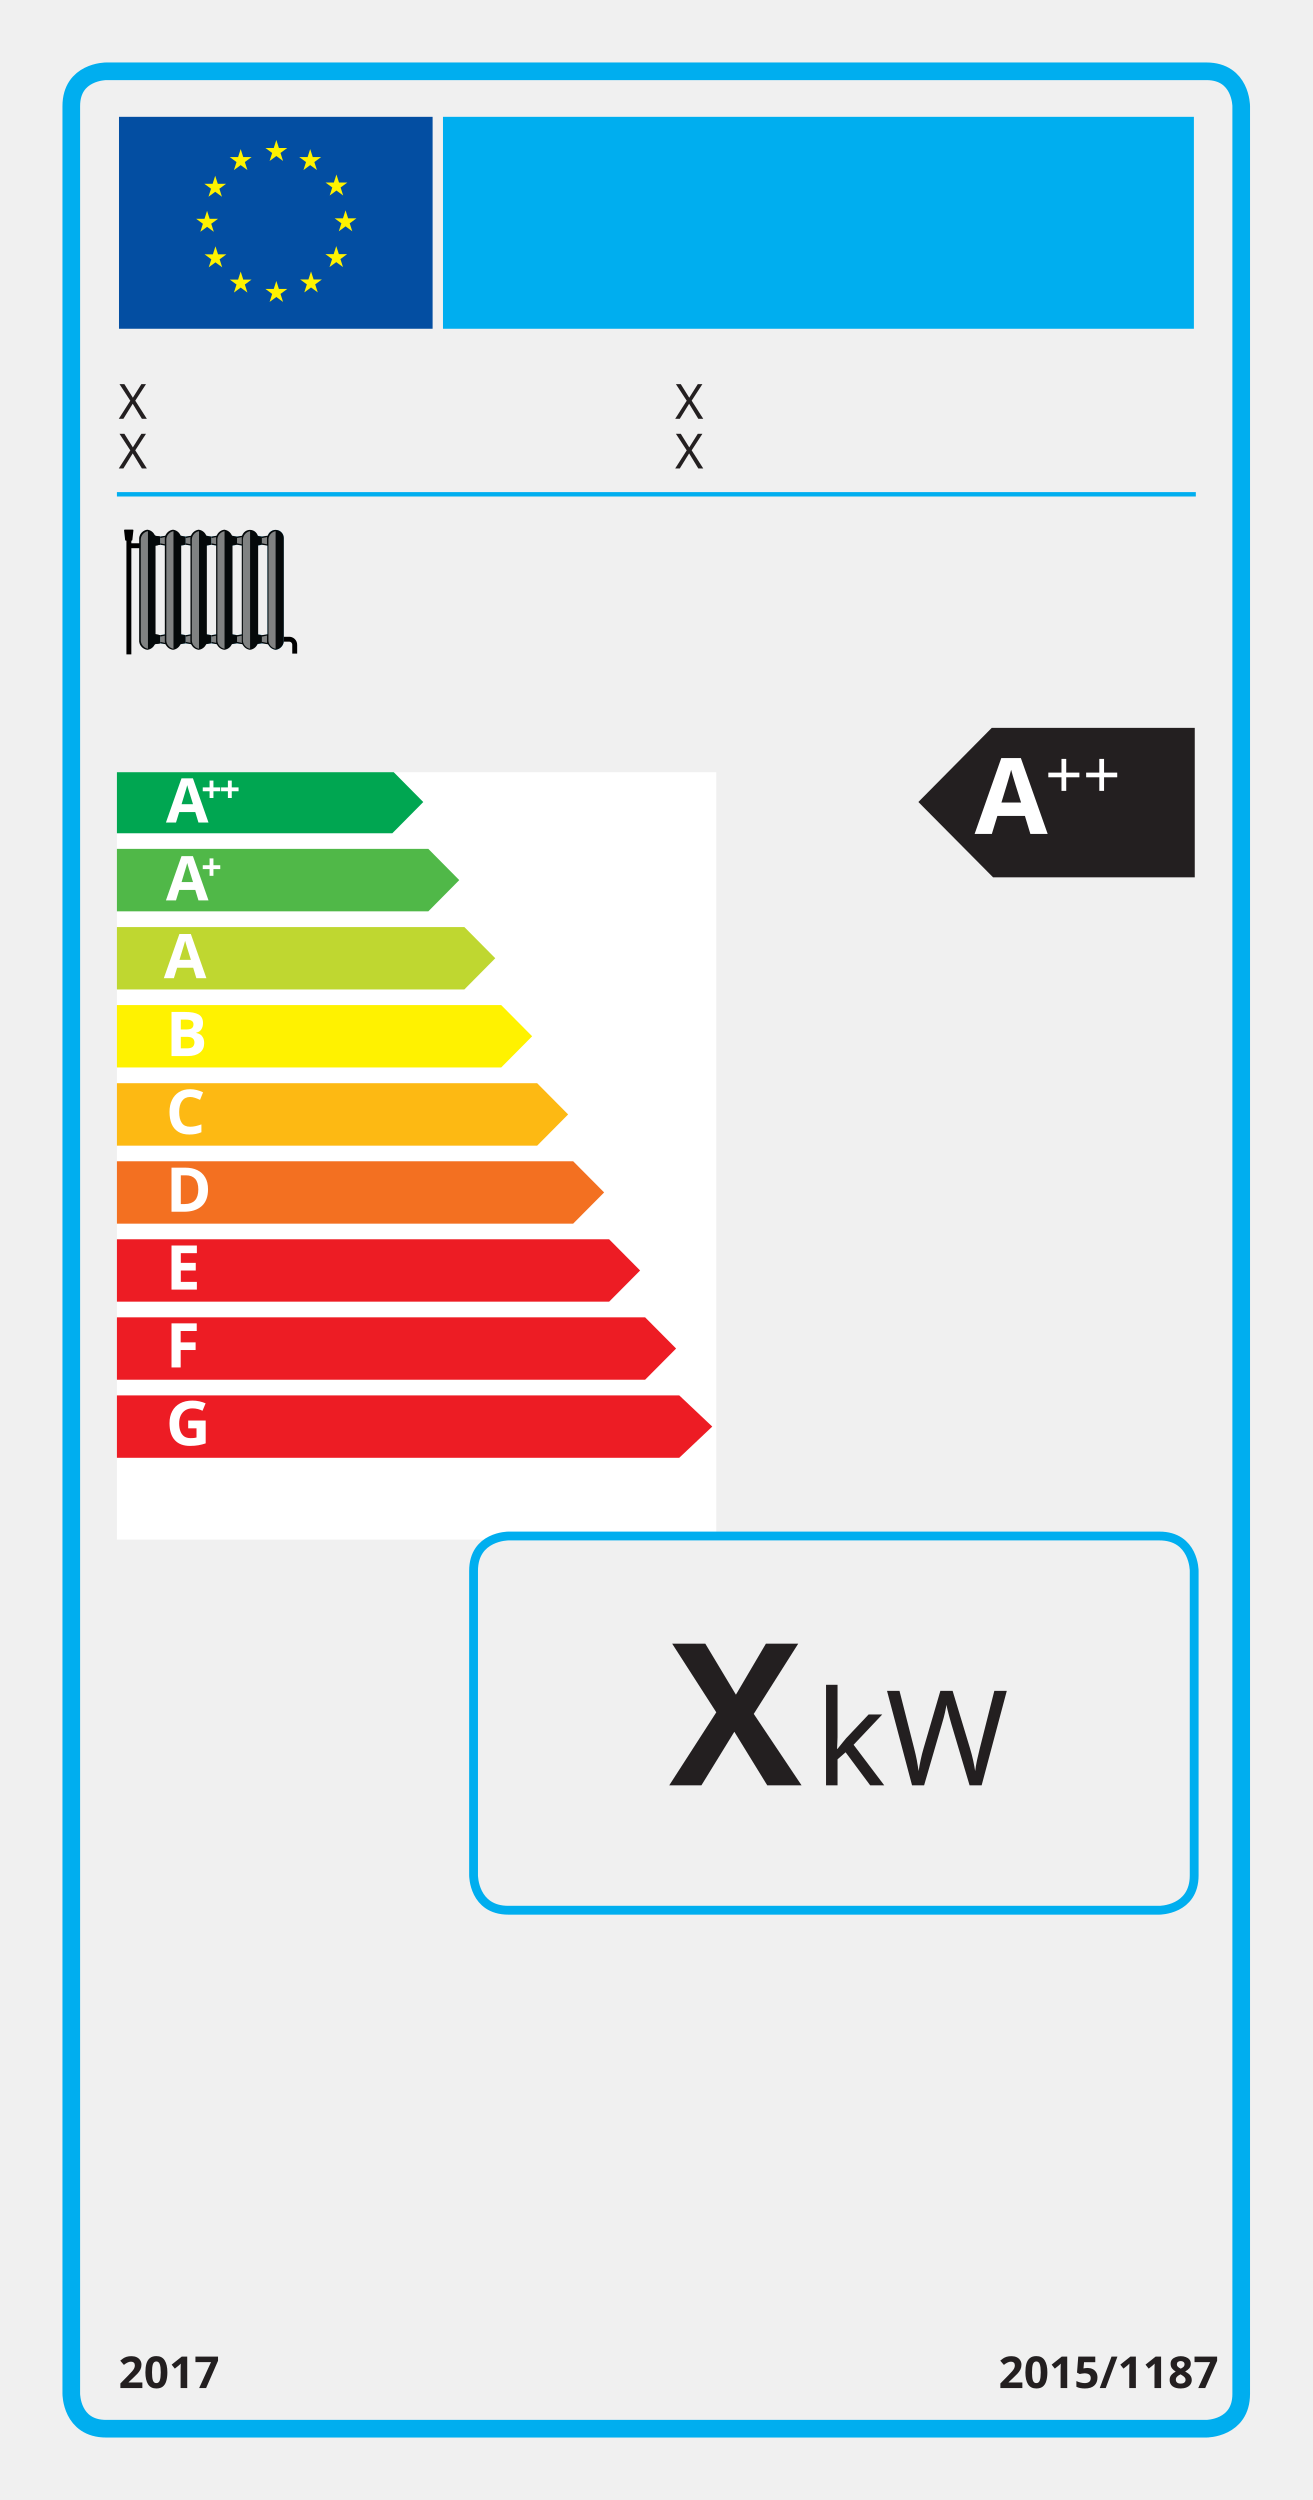
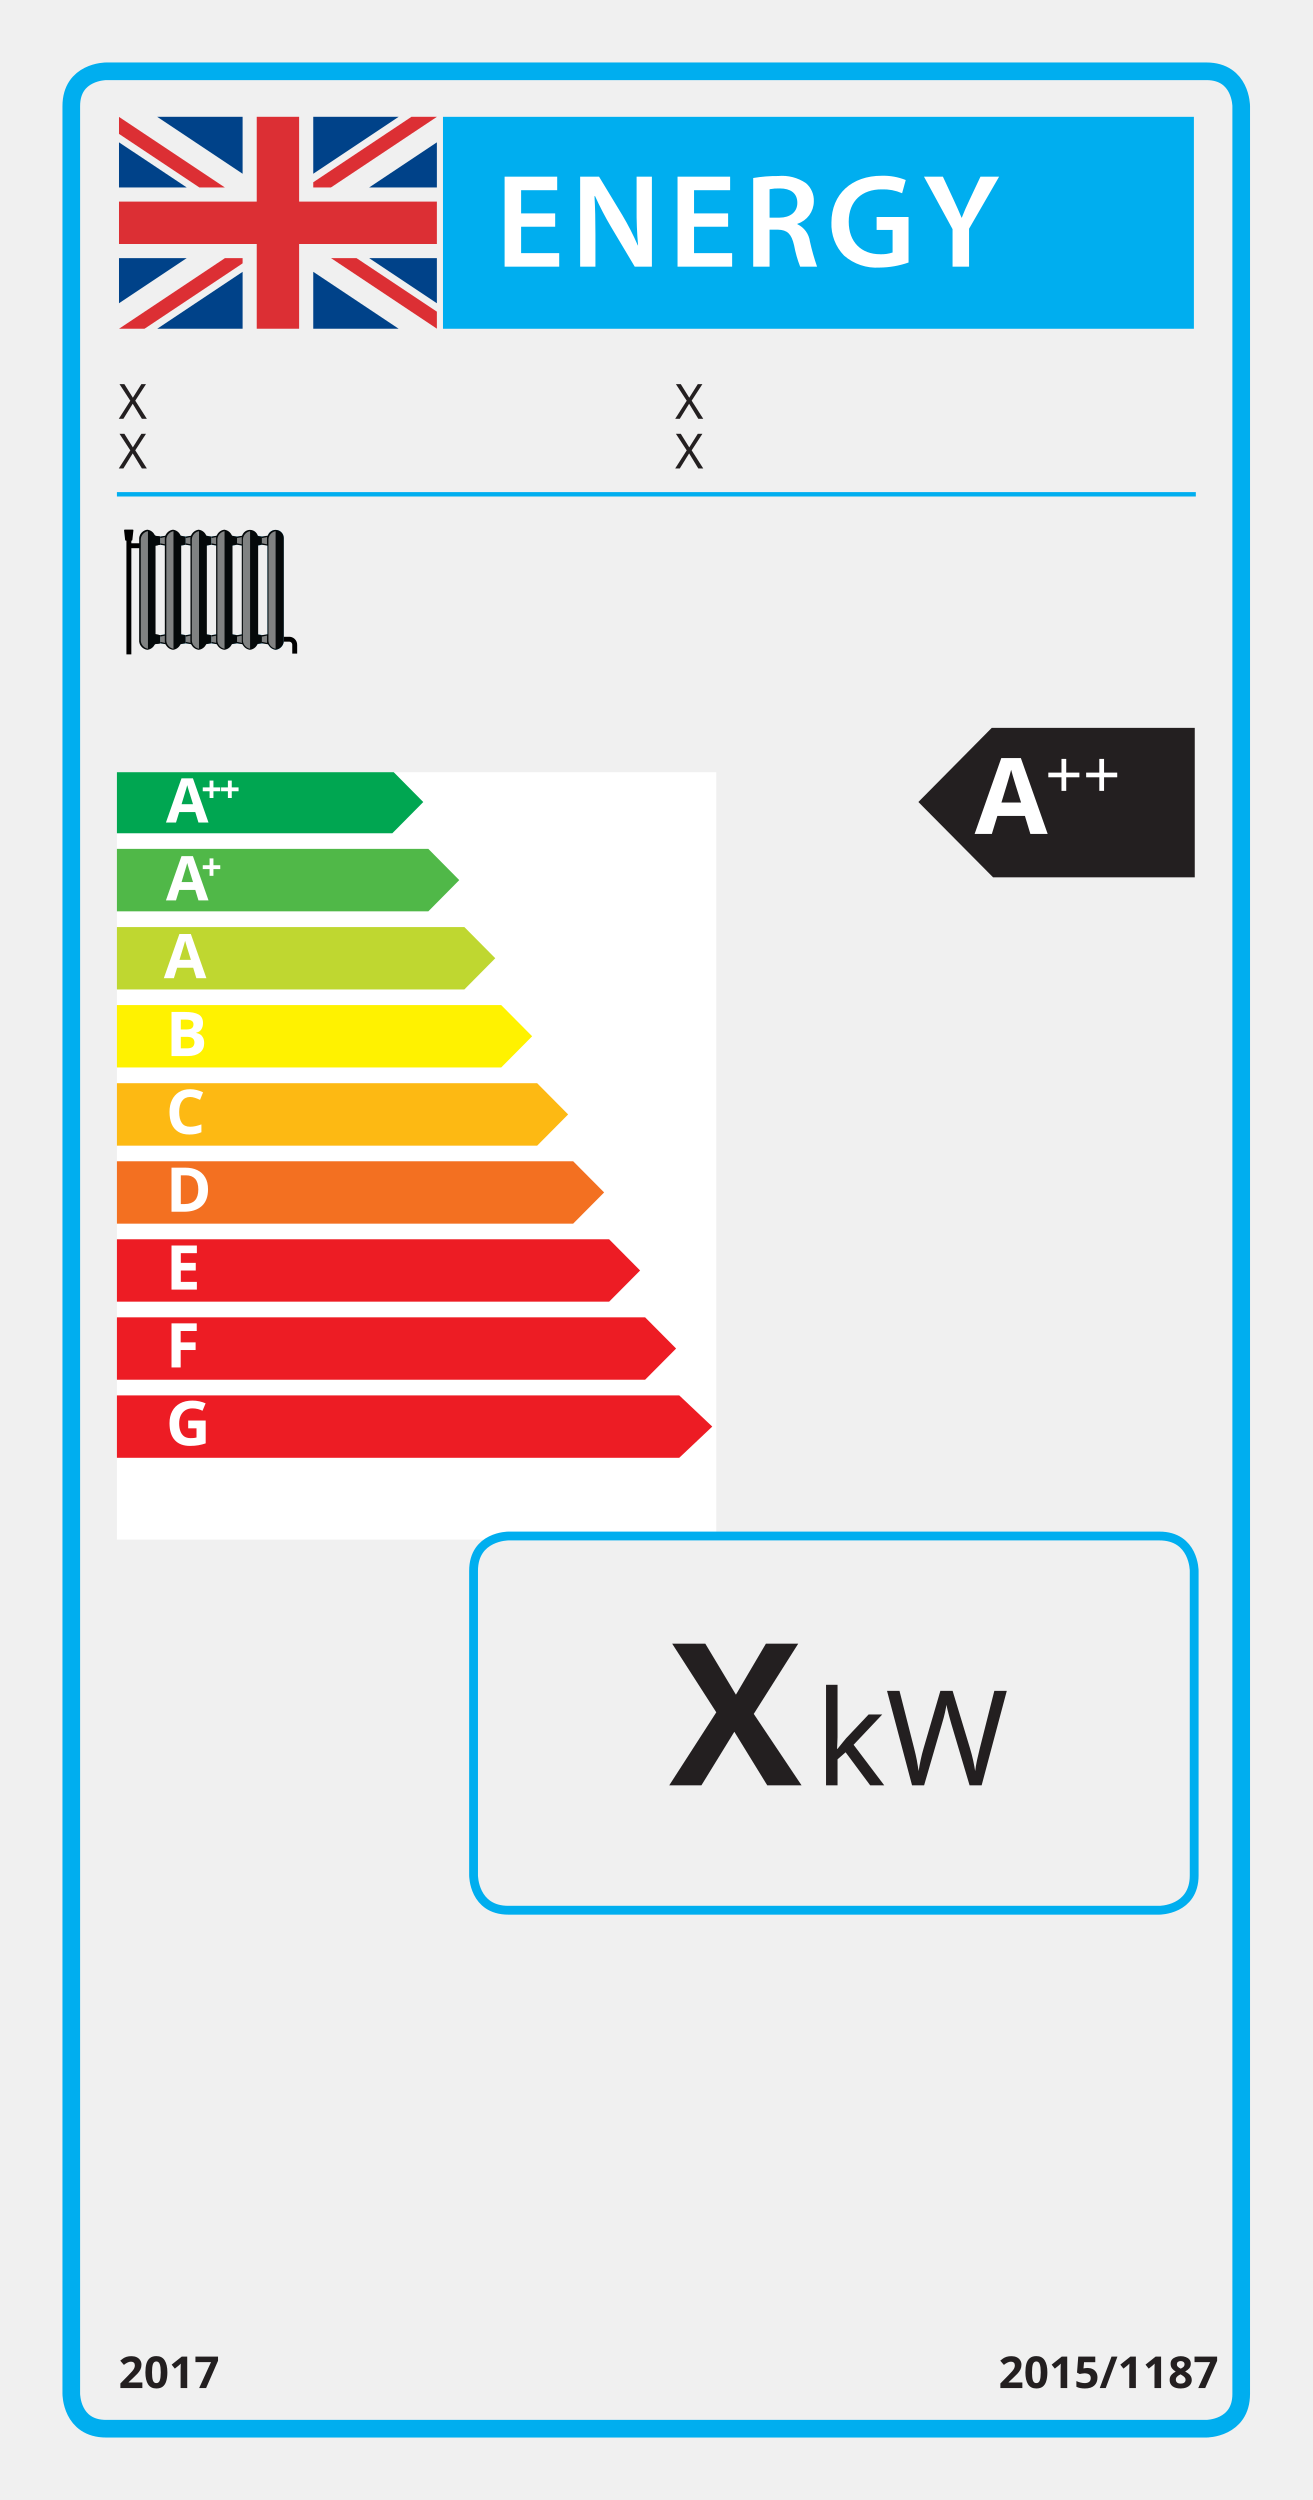
<svg xmlns="http://www.w3.org/2000/svg" id="Layer_1" data-name="Layer 1" width="105mm" height="200mm" viewBox="0 0 297.64 566.93" data-rating-increment="17.6875" data-supplier-model-chars-per-row="25">
  <defs>
    <style>
      #combinationBoiler,
      #cogenerationBoiler {
        display: none;
      }

      #combinationBoiler.isCombinationBoiler,
      #cogenerationBoiler.isCogenerationBoiler {
        display: inline;
      }

      .cls-1, .cls-3, .cls-39, .cls-4, .cls-52 {
        fill: none;
      }

      .cls-2 {
        clip-path: url(#clip-path);
      }

      .cls-3, .cls-39, .cls-52 {
        stroke: #00aeef;
      }

      .cls-3 {
        stroke-width: 4px;
      }

      .cls-4 {
        stroke: #000;
        stroke-width: 1.114px;
      }

      .cls-5 {
        clip-path: url(#clip-path-2);
      }

      .cls-6 {
        fill: #8ed8f7;
      }

      .cls-7 {
        fill: #05090a;
      }

      .cls-8 {
        fill: #24b9ec;
      }

      .cls-9 {
        opacity: 0.49;
      }

      .cls-10 {
        clip-path: url(#clip-path-5);
      }

      .cls-11 {
        clip-path: url(#clip-path-6);
      }

      .cls-12, .cls-47, .cls-48, .cls-50, .cls-51, .cls-59, .cls-61, .cls-62 {
        fill: #fff;
      }

      .cls-13 {
        clip-path: url(#clip-path-9);
      }

      .cls-14 {
        clip-path: url(#clip-path-13);
      }

      .cls-15 {
        clip-path: url(#clip-path-17);
      }

      .cls-16 {
        clip-path: url(#clip-path-18);
      }

      .cls-17 {
        clip-path: url(#clip-path-21);
      }

      .cls-18 {
        clip-path: url(#clip-path-25);
      }

      .cls-19 {
        clip-path: url(#clip-path-26);
      }

      .cls-20 {
        clip-path: url(#clip-path-29);
      }

      .cls-21 {
        clip-path: url(#clip-path-33);
      }

      .cls-22 {
        clip-path: url(#clip-path-37);
      }

      .cls-23 {
        clip-path: url(#clip-path-38);
      }

      .cls-24 {
        clip-path: url(#clip-path-41);
      }

      .cls-25 {
        clip-path: url(#clip-path-44);
      }

      .cls-26 {
        clip-path: url(#clip-path-46);
      }

      .cls-27 {
        clip-path: url(#clip-path-47);
      }

      .cls-28 {
        clip-path: url(#clip-path-48);
      }

      .cls-29 {
        clip-path: url(#clip-path-49);
      }

      .cls-30 {
        clip-path: url(#clip-path-50);
      }

      .cls-31 {
        clip-path: url(#clip-path-52);
      }

      .cls-32 {
        clip-path: url(#clip-path-53);
      }

      .cls-33 {
        clip-path: url(#clip-path-54);
      }

      .cls-34 {
        clip-path: url(#clip-path-55);
      }

      .cls-35 {
        fill: #034ea2;
      }

      .cls-36, .cls-56 {
        fill: #00aeef;
      }

      .cls-37 {
        fill: #fff200;
      }

      .cls-38 {
        clip-path: url(#clip-path-57);
      }

      .cls-40 {
        fill: #bfd730;
      }

      .cls-41 {
        fill: #50b848;
      }

      .cls-42 {
        fill: #00a651;
      }

      .cls-43 {
        fill: #fdb913;
      }

      .cls-44 {
        fill: #f37021;
      }

      .cls-45 {
        fill: #ed1c24;
      }

      .cls-46 {
        clip-path: url(#clip-path-58);
      }

      .cls-47 {
        font-size: 19px;
      }

      .cls-47, .cls-48, .cls-50, .cls-51, .cls-53, .cls-61, .cls-63 {
        font-family: Calibri-Bold, Calibri;
        font-weight: 700;
      }

      .cls-48 {
        font-size: 13px;
      }

      .cls-49 {
        letter-spacing: 0.01em;
      }

      .cls-50 {
        font-size: 14px;
      }

      .cls-51 {
        font-size: 8.162px;
      }

      .cls-52 {
        stroke-width: 2px;
      }

      .cls-53 {
        font-size: 10px;
      }

      .cls-53, .cls-54, .cls-60, .cls-63, .cls-64 {
        fill: #231f20;
      }

      .cls-54 {
        font-size: 30px;
      }

      .cls-54, .cls-62, .cls-64 {
        font-family: Calibri;
      }

      .cls-55 {
        clip-path: url(#clip-path-60);
      }

      .cls-56, .cls-59 {
        fill-rule: evenodd;
      }

      .cls-57 {
        clip-path: url(#clip-path-61);
      }

      .cls-58 {
        fill: #00b9f2;
      }

      .cls-61 {
        font-size: 24px;
      }

      .cls-62 {
        font-size: 15px;
      }

      .cls-63 {
        font-size: 45px;
      }

      .cls-64 {
        font-size: 11px;
      }
    </style>
    <clipPath id="clip-path">
      <rect class="cls-1" y="0.001" width="297.638" height="566.929" />
    </clipPath>
    <clipPath id="clip-path-2">
      <rect class="cls-1" x="26.513" y="119.08" width="42.918" height="31.72" />
    </clipPath>
    <clipPath id="clip-path-5">
      <rect class="cls-1" x="53.744" y="121.775" width="1.145" height="1.662" />
    </clipPath>
    <clipPath id="clip-path-6">
      <rect class="cls-1" x="53.745" y="121.775" width="1.145" height="1.662" />
    </clipPath>
    <clipPath id="clip-path-9">
      <rect class="cls-1" x="59.4" y="121.775" width="1.145" height="1.662" />
    </clipPath>
    <clipPath id="clip-path-13">
      <rect class="cls-1" x="47.943" y="121.775" width="1.145" height="1.662" />
    </clipPath>
    <clipPath id="clip-path-17">
      <rect class="cls-1" x="42.126" y="121.775" width="1.145" height="1.662" />
    </clipPath>
    <clipPath id="clip-path-18">
      <rect class="cls-1" x="42.127" y="121.775" width="1.145" height="1.662" />
    </clipPath>
    <clipPath id="clip-path-21">
      <rect class="cls-1" x="36.325" y="121.775" width="1.145" height="1.662" />
    </clipPath>
    <clipPath id="clip-path-25">
      <rect class="cls-1" x="53.744" y="144.127" width="1.145" height="1.662" />
    </clipPath>
    <clipPath id="clip-path-26">
      <rect class="cls-1" x="53.745" y="144.127" width="1.145" height="1.662" />
    </clipPath>
    <clipPath id="clip-path-29">
      <rect class="cls-1" x="59.4" y="144.127" width="1.145" height="1.662" />
    </clipPath>
    <clipPath id="clip-path-33">
      <rect class="cls-1" x="47.943" y="144.127" width="1.145" height="1.662" />
    </clipPath>
    <clipPath id="clip-path-37">
      <rect class="cls-1" x="42.126" y="144.127" width="1.145" height="1.662" />
    </clipPath>
    <clipPath id="clip-path-38">
      <rect class="cls-1" x="42.127" y="144.127" width="1.145" height="1.662" />
    </clipPath>
    <clipPath id="clip-path-41">
      <rect class="cls-1" x="36.325" y="144.127" width="1.145" height="1.662" />
    </clipPath>
    <clipPath id="clip-path-44">
      <rect class="cls-1" x="60.876" y="120.45" width="1.625" height="26.677" />
    </clipPath>
    <clipPath id="clip-path-46">
      <rect class="cls-1" x="55.086" y="120.45" width="1.625" height="26.677" />
    </clipPath>
    <clipPath id="clip-path-47">
      <rect class="cls-1" x="55.086" y="120.45" width="1.624" height="26.677" />
    </clipPath>
    <clipPath id="clip-path-48">
      <rect class="cls-1" x="49.296" y="120.45" width="1.626" height="26.677" />
    </clipPath>
    <clipPath id="clip-path-49">
      <rect class="cls-1" x="49.297" y="120.45" width="1.624" height="26.677" />
    </clipPath>
    <clipPath id="clip-path-50">
      <rect class="cls-1" x="43.506" y="120.45" width="1.625" height="26.677" />
    </clipPath>
    <clipPath id="clip-path-52">
      <rect class="cls-1" x="37.716" y="120.45" width="1.625" height="26.677" />
    </clipPath>
    <clipPath id="clip-path-53">
      <rect class="cls-1" x="37.716" y="120.45" width="1.624" height="26.677" />
    </clipPath>
    <clipPath id="clip-path-54">
      <rect class="cls-1" x="31.926" y="120.45" width="1.626" height="26.677" />
    </clipPath>
    <clipPath id="clip-path-55">
      <rect class="cls-1" x="31.927" y="120.45" width="1.624" height="26.677" />
    </clipPath>
    <clipPath id="clip-path-57">
      <rect class="cls-1" x="26.964" y="26.363" width="243.78" height="48.189" />
    </clipPath>
    <clipPath id="clip-path-58">
      <rect class="cls-1" x="26.513" y="175.118" width="135.912" height="174.016" />
    </clipPath>
    <clipPath id="clip-path-60">
      <rect class="cls-1" x="47.364" y="470.771" width="29.822" height="27.617" />
    </clipPath>
    <clipPath id="clip-path-61">
      <rect class="cls-1" x="123.908" y="466.822" width="36.061" height="35.124" />
    </clipPath>
  </defs>
  <g class="cls-2">
    <path class="cls-3" d="M24.069,16.166s-7.904,0-7.904,7.904v518.791s0,7.904,7.904,7.904h249.5s7.904,0,7.904-7.904V24.07s0-7.904-7.904-7.904Z" />
    <line class="cls-4" x1="33.059" y1="123.756" x2="29.112" y2="123.756" />
  </g>
  <g class="cls-5">
    <path class="cls-4" d="M64.099,144.959h1.348a1.258,1.258,0,0,1,1.385,1.299v1.967" />
    <path d="M30.012,122.449a.181.181,0,0,1-.175.157h-1.283a.18.18,0,0,1-.175-.157l-.244-2.189a.139.139,0,0,1,.141-.156h1.839a.137.137,0,0,1,.14.156Z" />
    <line class="cls-4" x1="29.226" y1="148.394" x2="29.226" y2="121.677" />
    <path class="cls-6" d="M64.358,145.503a2.106,2.106,0,0,1-1.856,1.856,2.14,2.14,0,0,1-1.857-1.856v-23.53a1.857,1.857,0,0,1,3.713,0Z" />
    <polygon class="cls-7" points="36.325 145.888 34.035 146.259 34.035 143.66 36.325 144.032 36.325 145.888" />
    <polygon class="cls-6" points="36.325 145.888 38.615 146.259 38.615 143.66 36.325 144.032 36.325 145.888" />
    <polygon class="cls-6" points="42.127 145.888 39.837 146.259 39.837 143.66 42.127 144.032 42.127 145.888" />
    <polygon class="cls-6" points="42.127 145.888 44.417 146.259 44.417 143.66 42.127 144.032 42.127 145.888" />
    <polygon class="cls-6" points="47.943 145.888 45.653 146.259 45.653 143.66 47.943 144.032 47.943 145.888" />
    <polygon class="cls-6" points="47.943 145.888 50.232 146.259 50.232 143.66 47.943 144.032 47.943 145.888" />
    <polygon class="cls-6" points="53.745 145.888 51.456 146.259 51.456 143.66 53.745 144.032 53.745 145.888" />
    <polygon class="cls-6" points="53.745 145.888 56.034 146.259 56.034 143.66 53.745 144.032 53.745 145.888" />
    <polygon class="cls-6" points="59.732 145.888 57.443 146.259 57.443 143.66 59.732 144.032 59.732 145.888" />
    <polygon class="cls-6" points="59.732 145.888 62.021 146.259 62.021 143.66 59.732 144.032 59.732 145.888" />
    <polygon class="cls-7" points="36.325 123.534 34.035 123.905 34.035 121.306 36.325 121.678 36.325 123.534" />
    <polygon class="cls-6" points="36.325 123.534 38.615 123.905 38.615 121.306 36.325 121.678 36.325 123.534" />
    <polygon class="cls-6" points="42.127 123.534 39.837 123.905 39.837 121.306 42.127 121.678 42.127 123.534" />
    <polygon class="cls-6" points="42.127 123.534 44.417 123.905 44.417 121.306 42.127 121.678 42.127 123.534" />
    <polygon class="cls-6" points="47.943 123.534 45.653 123.905 45.653 121.306 47.943 121.678 47.943 123.534" />
    <polygon class="cls-6" points="47.943 123.534 50.232 123.905 50.232 121.306 47.943 121.678 47.943 123.534" />
    <polygon class="cls-6" points="53.745 123.534 51.456 123.905 51.456 121.306 53.745 121.678 53.745 123.534" />
    <polygon class="cls-6" points="53.745 123.534 56.034 123.905 56.034 121.306 53.745 121.678 53.745 123.534" />
    <polygon class="cls-8" points="53.745 123.199 54.89 123.438 54.89 121.775 53.745 122.013 53.745 123.199" />
    <polygon class="cls-6" points="59.732 123.534 57.443 123.905 57.443 121.306 59.732 121.678 59.732 123.534" />
    <polygon class="cls-6" points="59.732 123.534 62.021 123.905 62.021 121.306 59.732 121.678 59.732 123.534" />
  </g>
  <g class="cls-2">
    <polygon class="cls-7" points="53.745 123.534 51.456 123.905 51.456 121.306 53.745 121.678 53.745 123.534" />
    <polygon class="cls-7" points="53.745 123.534 56.034 123.905 56.034 121.306 53.745 121.678 53.745 123.534" />
  </g>
  <g class="cls-5">
    <g class="cls-9">
      <g class="cls-10">
        <g class="cls-11">
          <polygon class="cls-12" points="54.889 121.775 53.744 122.013 53.744 123.2 54.889 123.437 54.889 121.775" />
        </g>
      </g>
    </g>
  </g>
  <g class="cls-2">
    <polygon class="cls-7" points="59.4 123.534 57.111 123.905 57.111 121.306 59.4 121.678 59.4 123.534" />
    <polygon class="cls-7" points="59.4 123.534 61.689 123.905 61.689 121.306 59.4 121.678 59.4 123.534" />
  </g>
  <g class="cls-5">
    <g class="cls-9">
      <g class="cls-13">
        <g class="cls-13">
          <polygon class="cls-12" points="60.545 121.775 59.4 122.013 59.4 123.2 60.545 123.437 60.545 121.775" />
        </g>
      </g>
    </g>
  </g>
  <g class="cls-2">
    <polygon class="cls-7" points="47.943 123.534 45.654 123.905 45.654 121.306 47.943 121.678 47.943 123.534" />
    <polygon class="cls-7" points="47.943 123.534 50.232 123.905 50.232 121.306 47.943 121.678 47.943 123.534" />
  </g>
  <g class="cls-5">
    <g class="cls-9">
      <g class="cls-14">
        <g class="cls-14">
          <polygon class="cls-12" points="49.088 121.775 47.943 122.013 47.943 123.2 49.088 123.437 49.088 121.775" />
        </g>
      </g>
    </g>
  </g>
  <g class="cls-2">
    <polygon class="cls-7" points="42.127 123.534 39.838 123.905 39.838 121.306 42.127 121.678 42.127 123.534" />
    <polygon class="cls-7" points="42.127 123.534 44.416 123.905 44.416 121.306 42.127 121.678 42.127 123.534" />
  </g>
  <g class="cls-5">
    <g class="cls-9">
      <g class="cls-15">
        <g class="cls-16">
          <polygon class="cls-12" points="43.271 121.775 42.126 122.013 42.126 123.2 43.271 123.437 43.271 121.775" />
        </g>
      </g>
    </g>
  </g>
  <g class="cls-2">
    <polygon class="cls-7" points="36.325 123.534 34.036 123.905 34.036 121.306 36.325 121.678 36.325 123.534" />
    <polygon class="cls-7" points="36.325 123.534 38.614 123.905 38.614 121.306 36.325 121.678 36.325 123.534" />
  </g>
  <g class="cls-5">
    <g class="cls-9">
      <g class="cls-17">
        <g class="cls-17">
          <polygon class="cls-12" points="37.47 121.775 36.325 122.013 36.325 123.2 37.47 123.437 37.47 121.775" />
        </g>
      </g>
    </g>
  </g>
  <g class="cls-2">
    <polygon class="cls-7" points="53.745 145.886 51.456 146.257 51.456 143.658 53.745 144.03 53.745 145.886" />
    <polygon class="cls-7" points="53.745 145.886 56.034 146.257 56.034 143.658 53.745 144.03 53.745 145.886" />
  </g>
  <g class="cls-5">
    <g class="cls-9">
      <g class="cls-18">
        <g class="cls-19">
          <polygon class="cls-12" points="54.889 144.127 53.744 144.365 53.744 145.552 54.889 145.789 54.889 144.127" />
        </g>
      </g>
    </g>
  </g>
  <g class="cls-2">
    <polygon class="cls-7" points="59.4 145.886 57.111 146.257 57.111 143.658 59.4 144.03 59.4 145.886" />
    <polygon class="cls-7" points="59.4 145.886 61.689 146.257 61.689 143.658 59.4 144.03 59.4 145.886" />
  </g>
  <g class="cls-5">
    <g class="cls-9">
      <g class="cls-20">
        <g class="cls-20">
          <polygon class="cls-12" points="60.545 144.127 59.4 144.365 59.4 145.552 60.545 145.789 60.545 144.127" />
        </g>
      </g>
    </g>
  </g>
  <g class="cls-2">
    <polygon class="cls-7" points="47.943 145.886 45.654 146.257 45.654 143.658 47.943 144.03 47.943 145.886" />
    <polygon class="cls-7" points="47.943 145.886 50.232 146.257 50.232 143.658 47.943 144.03 47.943 145.886" />
  </g>
  <g class="cls-5">
    <g class="cls-9">
      <g class="cls-21">
        <g class="cls-21">
          <polygon class="cls-12" points="49.088 144.127 47.943 144.365 47.943 145.552 49.088 145.789 49.088 144.127" />
        </g>
      </g>
    </g>
  </g>
  <g class="cls-2">
    <polygon class="cls-7" points="42.127 145.886 39.838 146.257 39.838 143.658 42.127 144.03 42.127 145.886" />
    <polygon class="cls-7" points="42.127 145.886 44.416 146.257 44.416 143.658 42.127 144.03 42.127 145.886" />
  </g>
  <g class="cls-5">
    <g class="cls-9">
      <g class="cls-22">
        <g class="cls-23">
          <polygon class="cls-12" points="43.271 144.127 42.126 144.365 42.126 145.552 43.271 145.789 43.271 144.127" />
        </g>
      </g>
    </g>
  </g>
  <g class="cls-2">
    <polygon class="cls-7" points="36.325 145.886 34.036 146.257 34.036 143.658 36.325 144.03 36.325 145.886" />
    <polygon class="cls-7" points="36.325 145.886 38.614 146.257 38.614 143.658 36.325 144.03 36.325 145.886" />
  </g>
  <g class="cls-5">
    <g class="cls-9">
      <g class="cls-24">
        <g class="cls-24">
          <polygon class="cls-12" points="37.47 144.127 36.325 144.365 36.325 145.552 37.47 145.789 37.47 144.127" />
        </g>
      </g>
    </g>
    <path class="cls-7" d="M64.358,145.503a2.106,2.106,0,0,1-1.856,1.856,2.14,2.14,0,0,1-1.857-1.856v-23.53a1.857,1.857,0,0,1,3.713,0Z" />
    <path class="cls-7" d="M58.541,145.503a2.106,2.106,0,0,1-1.856,1.856,2.14,2.14,0,0,1-1.857-1.856v-23.53a1.857,1.857,0,0,1,3.713,0Z" />
    <path class="cls-7" d="M52.724,145.503a2.106,2.106,0,0,1-1.856,1.856,2.14,2.14,0,0,1-1.857-1.856v-23.53a2.144,2.144,0,0,1,1.857-1.856,2.143,2.143,0,0,1,1.856,1.856Z" />
    <path class="cls-7" d="M46.907,145.503a2.106,2.106,0,0,1-1.856,1.856,2.14,2.14,0,0,1-1.857-1.856v-23.53a2.144,2.144,0,0,1,1.857-1.856,2.143,2.143,0,0,1,1.856,1.856Z" />
    <path class="cls-7" d="M41.09,145.503a2.106,2.106,0,0,1-1.856,1.856,2.14,2.14,0,0,1-1.857-1.856v-23.53a2.144,2.144,0,0,1,1.857-1.856,2.143,2.143,0,0,1,1.856,1.856Z" />
    <path class="cls-7" d="M35.273,145.503a2.106,2.106,0,0,1-1.856,1.856,2.14,2.14,0,0,1-1.857-1.856v-23.53a2.144,2.144,0,0,1,1.857-1.856,2.143,2.143,0,0,1,1.856,1.856Z" />
  </g>
  <g class="cls-5">
    <g class="cls-9">
      <g class="cls-25">
        <g class="cls-25">
          <path class="cls-12" d="M62.501,147.127a1.987,1.987,0,0,1-1.625-1.818v-23.041a1.991,1.991,0,0,1,1.625-1.818" />
        </g>
      </g>
    </g>
    <g class="cls-9">
      <g class="cls-26">
        <g class="cls-27">
          <path class="cls-12" d="M56.711,147.127a1.987,1.987,0,0,1-1.625-1.818v-23.041a1.991,1.991,0,0,1,1.625-1.818" />
        </g>
      </g>
    </g>
    <g class="cls-9">
      <g class="cls-28">
        <g class="cls-29">
          <path class="cls-12" d="M50.921,147.127a1.987,1.987,0,0,1-1.625-1.818v-23.041a1.991,1.991,0,0,1,1.625-1.818" />
        </g>
      </g>
    </g>
    <g class="cls-9">
      <g class="cls-30">
        <g class="cls-30">
          <path class="cls-12" d="M45.131,147.127a1.987,1.987,0,0,1-1.625-1.818v-23.041a1.991,1.991,0,0,1,1.625-1.818" />
        </g>
      </g>
    </g>
    <g class="cls-9">
      <g class="cls-31">
        <g class="cls-32">
          <path class="cls-12" d="M39.341,147.127a1.987,1.987,0,0,1-1.625-1.818v-23.041a1.991,1.991,0,0,1,1.625-1.818" />
        </g>
      </g>
    </g>
    <g class="cls-9">
      <g class="cls-33">
        <g class="cls-34">
          <path class="cls-12" d="M33.551,147.127a1.987,1.987,0,0,1-1.625-1.818v-23.041a1.991,1.991,0,0,1,1.625-1.818" />
        </g>
      </g>
    </g>
  </g>
  <g class="cls-2">
-     <rect class="cls-35" x="26.983" y="26.492" width="71.121" height="48.059" />
    <rect class="cls-36" x="100.456" y="26.492" width="170.288" height="48.06" />
-     <polygon class="cls-37" points="76.295 43.209 74.764 44.333 75.349 42.515 73.82 41.391 75.709 41.391 76.293 39.572 76.879 41.391 78.768 41.391 77.24 42.515 77.823 44.333 76.295 43.209" />
-     <polygon class="cls-37" points="69.397 36.747 67.868 35.624 69.758 35.624 70.342 33.806 70.926 35.624 72.816 35.624 71.287 36.747 71.871 38.566 70.342 37.443 68.813 38.567 69.397 36.747" />
-     <polygon class="cls-37" points="61.719 34.685 60.19 33.561 62.08 33.561 62.664 31.743 63.248 33.561 65.138 33.561 63.609 34.685 64.193 36.503 62.664 35.38 61.135 36.504 61.719 34.685" />
-     <polygon class="cls-37" points="53.633 36.747 52.104 35.624 53.994 35.624 54.578 33.806 55.162 35.624 57.052 35.624 55.523 36.747 56.107 38.566 54.578 37.443 53.049 38.567 53.633 36.747" />
-     <polygon class="cls-37" points="47.858 42.797 46.329 41.673 48.219 41.673 48.803 39.855 49.387 41.673 51.277 41.673 49.748 42.797 50.332 44.615 48.803 43.492 47.274 44.616 47.858 42.797" />
-     <polygon class="cls-37" points="46.013 50.745 44.484 49.621 46.374 49.621 46.958 47.803 47.542 49.621 49.432 49.621 47.903 50.745 48.487 52.563 46.958 51.44 45.429 52.564 46.013 50.745" />
-     <polygon class="cls-37" points="47.915 58.798 46.386 57.674 48.276 57.674 48.86 55.855 49.444 57.674 51.334 57.674 49.805 58.798 50.389 60.616 48.86 59.493 47.331 60.617 47.915 58.798" />
-     <polygon class="cls-37" points="53.633 64.521 52.104 63.397 53.994 63.397 54.578 61.578 55.162 63.397 57.052 63.397 55.523 64.521 56.107 66.339 54.578 65.216 53.049 66.339 53.633 64.521" />
-     <polygon class="cls-37" points="62.664 67.346 61.135 68.47 61.719 66.652 60.19 65.527 62.079 65.527 62.663 63.709 63.247 65.527 65.137 65.527 63.609 66.652 64.193 68.47 62.664 67.346" />
-     <polygon class="cls-37" points="70.531 65.186 69.002 66.31 69.586 64.491 68.057 63.367 69.947 63.367 70.531 61.548 71.115 63.367 73.005 63.367 71.476 64.491 72.06 66.31 70.531 65.186" />
-     <polygon class="cls-37" points="75.309 58.746 73.779 57.622 75.669 57.622 76.252 55.804 76.838 57.622 78.728 57.622 77.199 58.746 77.783 60.565 76.254 59.441 74.723 60.565 75.309 58.746" />
-     <polygon class="cls-37" points="77.415 50.634 75.886 49.51 77.776 49.51 78.359 47.692 78.944 49.51 80.834 49.51 79.305 50.634 79.889 52.452 78.36 51.329 76.831 52.453 77.415 50.634" />
+     <g id="union-flag" transform="translate(26.983, 26.492) scale(1.601966)">
+       <path id="blue" fill="#004289" d="M9.59,20L0,26.39V20H9.59z M39.59,0H27.5v8.06L39.59,0z M0,3.61V10h9.59L0,3.61z M17.5,0H5.41   L17.5,8.06V0z M27.5,30h12.09L27.5,21.94V30z M45,10V3.61L35.41,10H45z M45,26.39V20h-9.59L45,26.39z M5.41,30H17.5v-8.06L5.41,30z   " />
+       <path id="red" fill="#DC2F34" d="M45,18H25.5v12h-6V18H0v-6h19.5V0h6v12H45V18z M0,2.42L11.38,10h3.61L0,0.01V2.42z M45,27.58   L33.62,20h-3.61L45,29.99V27.58z M17.5,20.74V20H15L0,30h3.61L17.5,20.74z M27.5,9.26V10H30L45,0h-3.61L27.5,9.26z" />
+     </g>
+     <path id="energy-heading" d="M7.158,7.218H2.335v3.741H7.728v1.908H0V.132H7.443V2.041H2.335V5.328H7.158Zm3.534,5.65V.132h2.677L16.673,5.593a37.852,37.852,0,0,1,2.183,4.27h.038a51.827,51.827,0,0,1-.209-5.291V.132h2.164V12.868H18.42L15.078,7.256a43.774,43.774,0,0,1-2.279-4.383l-.076.019c.095,1.644.133,3.325.133,5.423v4.554ZM31.638,7.218H26.816v3.741h5.392v1.908H24.48V.132h7.443V2.041H26.816V5.328h4.823ZM35.191.321A20.17,20.17,0,0,1,38.723.038a5.984,5.984,0,0,1,3.949,1.021,3.228,3.228,0,0,1,1.101,2.569,3.347,3.347,0,0,1-2.336,3.174V6.859a3.16,3.16,0,0,1,1.785,2.456,32.106,32.106,0,0,0,1.007,3.552H41.837a16.178,16.178,0,0,1-.855-3.004c-.38-1.663-.969-2.192-2.298-2.23H37.508v5.234H35.191ZM37.508,5.933h1.386c1.576,0,2.544-.831,2.544-2.097,0-1.379-.968-2.041-2.487-2.041a6.746,6.746,0,0,0-1.443.113Zm19.673,6.349A12.704,12.704,0,0,1,53.08,13a6.963,6.963,0,0,1-5.032-1.7,6.368,6.368,0,0,1-1.784-4.686C46.282,2.57,49.149,0,53.384,0a8.53,8.53,0,0,1,3.399.605l-.513,1.871a6.638,6.638,0,0,0-2.905-.548c-2.734,0-4.652,1.606-4.652,4.573,0,2.891,1.785,4.61,4.443,4.61a4.912,4.912,0,0,0,1.766-.246v-3.193H52.662V5.839h4.519Zm6.23.586V7.558L59.367.132h2.677l1.519,3.269c.437.945.759,1.663,1.12,2.532h.038c.304-.812.665-1.606,1.102-2.532L67.361.132H70L65.747,7.501v5.366Z" fill="#fff" transform="translate(114.4321, 39.85349) scale(1.601966)" />
  </g>
  <line class="cls-39" x1="26.514" y1="112.093" x2="271.181" y2="112.093" />
  <rect class="cls-12" x="26.513" y="175.118" width="135.912" height="174.016" />
  <polygon class="cls-40" points="26.513 210.226 26.513 224.383 105.301 224.383 112.313 217.304 105.301 210.226 26.513 210.226" />
  <polygon class="cls-41" points="26.513 192.504 26.513 206.661 97.137 206.661 104.146 199.582 97.137 192.504 26.513 192.504" />
  <polygon class="cls-42" points="26.513 175.119 26.513 188.956 88.975 188.956 95.985 181.879 89.29 175.119 26.513 175.119" />
  <polygon class="cls-37" points="26.513 227.921 26.513 242.077 113.655 242.077 120.675 234.998 113.655 227.921 26.513 227.921" />
  <polygon class="cls-43" points="26.513 245.645 26.513 259.802 121.815 259.802 128.836 252.723 121.815 245.645 26.513 245.645" />
  <polygon class="cls-44" points="26.513 263.336 26.513 277.492 129.972 277.492 137 270.412 129.972 263.336 26.513 263.336" />
  <polygon class="cls-45" points="26.513 281.033 26.513 295.186 138.133 295.186 145.159 288.112 138.133 281.033 26.513 281.033" />
  <polygon class="cls-45" points="26.513 298.73 26.513 312.888 146.289 312.888 153.322 305.81 146.289 298.73 26.513 298.73" />
  <polygon class="cls-45" points="26.513 316.432 26.513 330.588 154.032 330.588 161.521 323.51 154.032 316.432 26.513 316.432" />
  <rect class="cls-1" y="0.001" width="297.638" height="566.929" />
  <g class="cls-46">
    <text class="cls-47" transform="translate(203.8154 167.1575)">
      <tspan xml:space="preserve"> A</tspan>
    </text>
    <text class="cls-48" transform="translate(220.4883 162.1004)">
      <tspan class="cls-49">+</tspan>
      <tspan x="6.604" y="0">+</tspan>
    </text>
    <text class="cls-48" transform="translate(233.7227 162.1004)">+</text>
    <text class="cls-47" transform="translate(203.958 190.6595)">
      <tspan xml:space="preserve"> A</tspan>
    </text>
    <text class="cls-48" transform="translate(219.999 185.6024)">+</text>
    <text class="cls-48" transform="translate(226.6162 185.6024)">+</text>
    <text class="cls-47" transform="translate(203.958 213.9183)">
      <tspan xml:space="preserve"> A</tspan>
    </text>
    <text class="cls-47" transform="translate(203.5967 236.6233)">
      <tspan xml:space="preserve"> A</tspan>
    </text>
    <text class="cls-47" transform="translate(203.7871 260.2591)">
      <tspan xml:space="preserve"> B</tspan>
    </text>
    <text class="cls-47" transform="translate(203.7871 283.5154)">
      <tspan xml:space="preserve"> C</tspan>
    </text>
    <text class="cls-47" transform="translate(203.4258 307.0179)">
      <tspan xml:space="preserve"> D</tspan>
    </text>
    <text class="cls-47" transform="translate(203.4258 330.1605)">
      <tspan xml:space="preserve"> E</tspan>
    </text>
    <text class="cls-47" transform="translate(206.9219 353.5687)">F</text>
    <text class="cls-47" transform="translate(206.9219 376.9954)">G</text>
    <text class="cls-48" transform="translate(219.999 208.8612)">+</text>
  </g>
  <text class="cls-50" transform="translate(33.9873 186.5325)">
    <tspan xml:space="preserve"> A</tspan>
  </text>
  <text class="cls-51" transform="translate(45.63574 181.8704)">+</text>
  <text class="cls-51" transform="translate(49.79004 181.8704)">+</text>
  <text class="cls-50" transform="translate(33.9873 204.1824)">
    <tspan xml:space="preserve"> A</tspan>
  </text>
  <text class="cls-51" transform="translate(45.63574 199.5203)">+</text>
  <text class="cls-50" transform="translate(33.9873 223.8323)"> </text>
  <text class="cls-50" transform="translate(37.15137 221.8304)">A</text>
  <text class="cls-50" transform="translate(33.9873 239.4842)">
    <tspan xml:space="preserve"> B</tspan>
  </text>
  <text class="cls-50" transform="translate(33.9873 257.1385)">
    <tspan xml:space="preserve"> C</tspan>
  </text>
  <text class="cls-50" transform="translate(33.9873 274.7923)">
    <tspan xml:space="preserve"> D</tspan>
  </text>
  <text class="cls-50" transform="translate(33.9873 292.4466)">
    <tspan xml:space="preserve"> E</tspan>
  </text>
  <text class="cls-50" transform="translate(33.9873 310.0999)">
    <tspan xml:space="preserve"> F</tspan>
  </text>
  <text class="cls-50" transform="translate(33.9873 327.7542)">
    <tspan xml:space="preserve"> G</tspan>
  </text>
  <g class="cls-2">
    <path class="cls-52" d="M115.295,348.324s-7.904,0-7.904,7.904v69.058s0,7.904,7.904,7.904h147.61s7.904,0,7.904-7.904v-69.058s0-7.904-7.904-7.904Z" />
  </g>
  <text class="cls-53" transform="translate(26.89258 541.5482)">2017</text>
  <text class="cls-53" transform="translate(226.4521 541.5482)">2015/1187</text>
  <rect class="cls-1" y="0.001" width="297.638" height="566.929" />
  <g id="combinationBoiler">
    <rect class="cls-36" x="53.641" y="473.088" width="15.834" height="1.973" transform="translate(-2.16251 0.28582) rotate(-0.26144)" />
    <g class="cls-55">
      <path class="cls-56" d="M56.157,474.074a2.616,2.616,0,0,0-2.597-2.639,2.589,2.589,0,0,0-2.597,2.639,2.617,2.617,0,0,0,2.597,2.64,2.645,2.645,0,0,0,2.597-2.64" />
      <path class="cls-56" d="M72.153,474.074a2.617,2.617,0,0,0-2.597-2.639,2.589,2.589,0,0,0-2.597,2.639,2.617,2.617,0,0,0,2.597,2.64,2.646,2.646,0,0,0,2.597-2.64" />
      <path class="cls-56" d="M64.838,474.074a3.287,3.287,0,0,0-3.306-3.305,3.243,3.243,0,0,0-3.253,3.305,3.277,3.277,0,0,0,3.253,3.306,3.322,3.322,0,0,0,3.306-3.306" />
      <path class="cls-36" d="M64.837,474.074a3.288,3.288,0,0,0-3.305-3.305,3.243,3.243,0,0,0-3.253,3.305,3.277,3.277,0,0,0,3.253,3.306,3.322,3.322,0,0,0,3.305-3.306" />
      <rect class="cls-36" x="60.412" y="474.127" width="2.291" height="8.477" />
      <path class="cls-56" d="M68.57,487.426a7.019,7.019,0,1,0-7.036,7.314,7.154,7.154,0,0,0,7.036-7.314" />
      <path class="cls-56" d="M67.198,491.722s3.786.514,3.786,1.919v4.746h6.202l-.017-5.705c-.528-6-3.509-6.96-8.798-8.637l-1.635-.472.036.738-19.408-.107v7.358l19.834-.16v.32" />
    </g>
    <path class="cls-52" d="M35.802,442.269s-7.904,0-7.904,7.904v69.058s0,7.904,7.904,7.904h53.464s7.905,0,7.905-7.904v-69.058s0-7.904-7.905-7.904Z" />
  </g>
  <rect class="cls-1" y="0.001" width="297.638" height="566.929" />
  <g id="cogenerationBoiler">
    <path class="cls-52" d="M115.295,442.269s-7.904,0-7.904,7.904v69.058s0,7.904,7.904,7.904h53.464s7.905,0,7.905-7.904v-69.058s0-7.904-7.905-7.904Z" />
    <g class="cls-57">
      <path class="cls-58" d="M159.97,484.712c0,9.518-8.072,17.234-18.031,17.234s-18.031-7.716-18.031-17.234c0-9.517,8.072-17.234,18.031-17.234s18.031,7.717,18.031,17.234" />
      <path class="cls-59" d="M139.494,466.822h6.522c-2.115,4.877-4.275,9.708-6.147,14.831,2.847-1.456,5.62-2.987,8.497-4.414-1.595,5.991-3.243,11.928-4.774,17.984.912-.264,1.54-.817,2.499-1.034a4.439,4.439,0,0,1-.575,1.009c-1.417,2.05-2.833,4.202-4.223,6.306-.093.14-.179.338-.35.403-.624-3.12-1.339-6.147-1.949-9.282.773.548,1.172,1.474,1.949,2.018.581-3.896,1.19-7.762,1.799-11.628-2.964,1.448-5.966,3.076-8.971,4.566,1.854-6.974,3.795-13.86,5.723-20.759" />
    </g>
  </g>
  <g id="rating">
    <polyline id="ratingArrow" class="cls-60" points="208.26 181.87 224.9 165.06 270.94 165.06 270.94 198.96 225.21 198.96 208.26 181.87" />
    <text id="ratingLetter" class="cls-61" transform="translate(221.0195 189.1102)">A</text>
    <text id="ratingPlusses" class="cls-62" transform="translate(236.9805 181.0198)">++</text>
  </g>
  <text transform="translate(190.23 404.8704)" text-anchor="middle">
    <tspan id="kw" class="cls-63">X</tspan>
    <tspan class="cls-54">kW</tspan>
  </text>
  <text id="supplierLine2" class="cls-64" transform="translate(26.89258 106.2278)">X</text>
  <text id="supplierLine1" class="cls-64" transform="translate(26.89258 94.96564)">X</text>
  <text id="modelLine2" class="cls-64" transform="translate(153.0703 106.2278)">X</text>
  <text id="modelLine1" class="cls-64" transform="translate(153.0703 94.96564)">X</text>
</svg>
